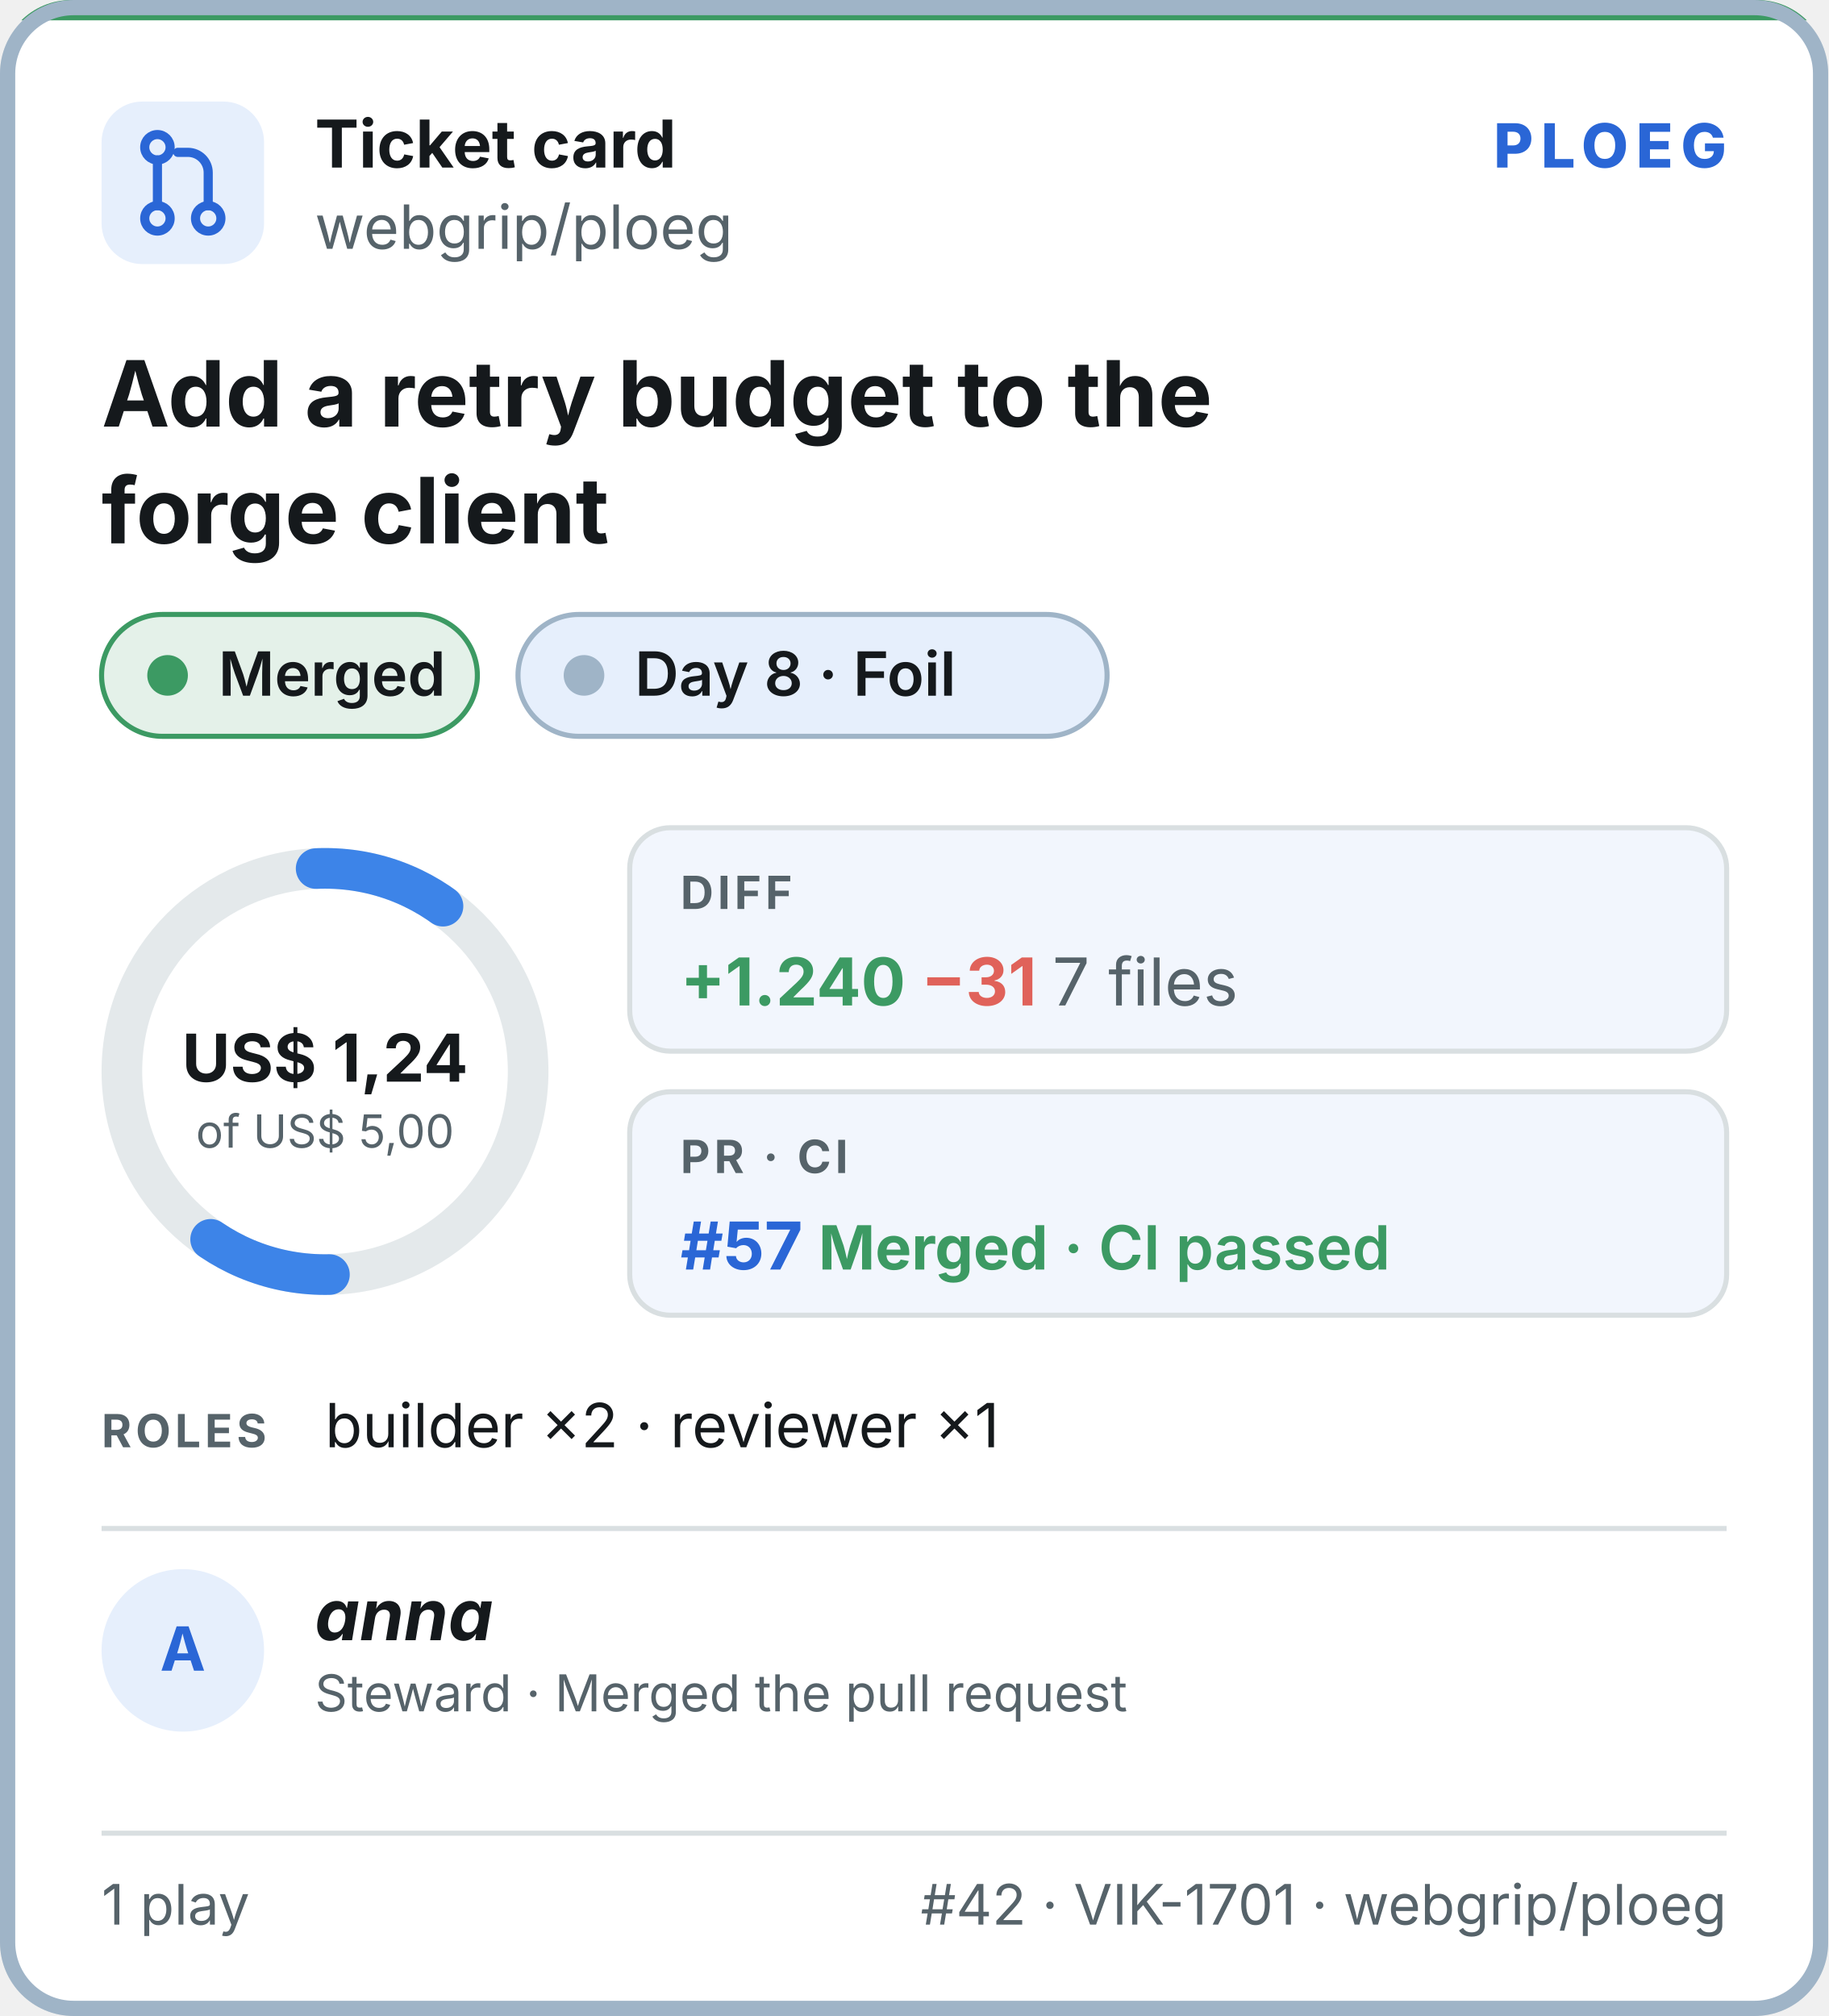
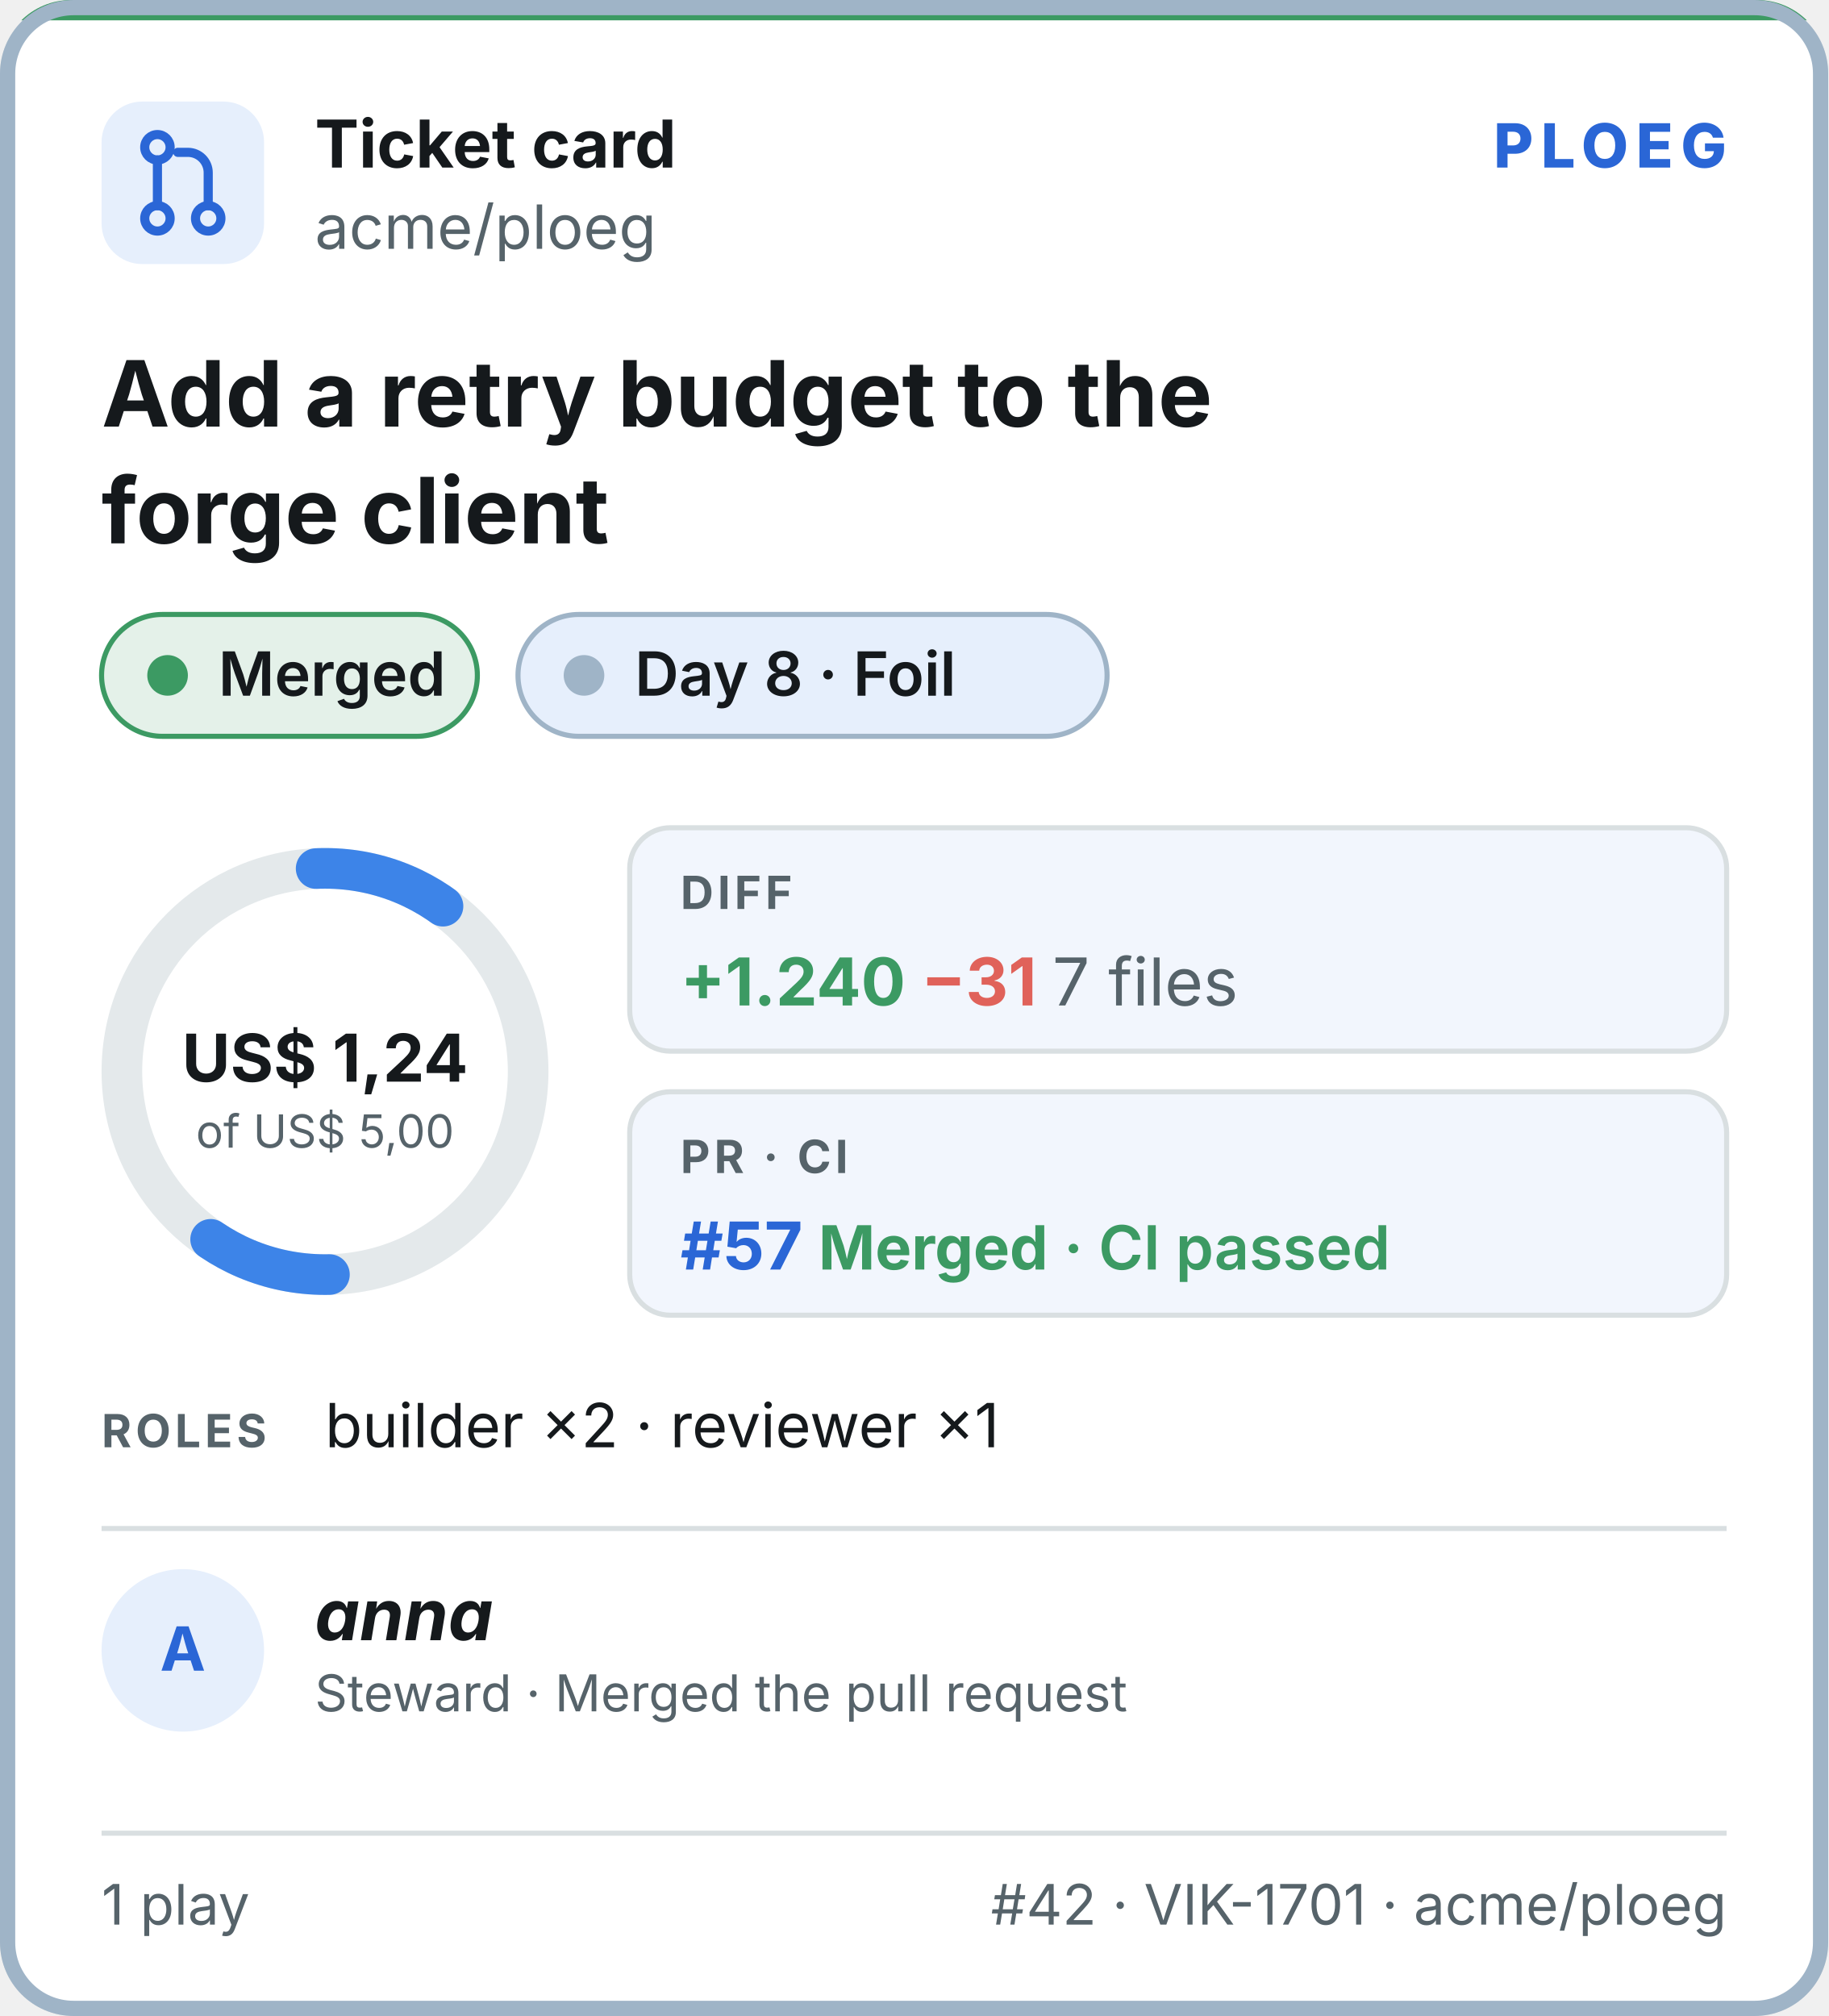
<svg xmlns="http://www.w3.org/2000/svg" width="360" height="397" viewBox="0 0 360 397" role="img" aria-labelledby="card-title card-desc">
  <defs>
    <clipPath id="card-clip">
      <rect x="0" y="0" width="360" height="397" rx="14" />
    </clipPath>
    <linearGradient id="card-sheen" x1="0" y1="0" x2="1" y2="1">
      <stop offset="0" stop-color="#FFFFFF" stop-opacity="0" />
      <stop offset="0.5" stop-color="#9FB4C7" stop-opacity="0.16" />
      <stop offset="1" stop-color="#FFFFFF" stop-opacity="0" />
    </linearGradient>
  </defs>
  <g font-family="Inter, -apple-system, 'Segoe UI', Roboto, Helvetica, Arial, sans-serif">
    <rect x="0.5" y="0.5" width="359" height="396" rx="14" fill="#FFFFFF" stroke="#D9DFE1" />
    <g clip-path="url(#card-clip)">
      <rect x="0" y="0" width="360" height="4" fill="#3C9A63" />
    </g>
    <rect x="1.5" y="1.5" width="357" height="394" rx="13" fill="none" stroke="#9FB4C7" stroke-width="3" data-finish="foil" />
    <rect x="20" y="20" width="32" height="32" rx="8" fill="#E6EFFC" />
    <g fill="none" stroke="#2A66D6" stroke-width="1.8" stroke-linecap="round">
      <circle cx="31" cy="29" r="2.5" />
      <circle cx="31" cy="43" r="2.5" />
      <circle cx="41" cy="43" r="2.5" />
      <path d="M31 31.5 V40.5 M41 40.5 V34 a4 4 0 0 0 -4 -4 H35" />
    </g>
    <text x="62" y="33" font-size="13" font-weight="700" fill="#15191C">Ticket card</text>
-     <text x="62" y="49" font-size="12" fill="#56636A">webgrip/ploeg</text>
+     <text x="62" y="49" font-size="12" fill="#56636A">acme/ploeg</text>
    <text x="340" y="33" font-size="12" font-weight="800" letter-spacing="1.5" text-anchor="end" fill="#2A66D6">PLOEG</text>
    <text x="20" y="84" font-size="18" font-weight="700" fill="#15191C">Add a retry budget to the</text>
    <text x="20" y="107" font-size="18" font-weight="700" fill="#15191C">forge client</text>
    <rect x="20" y="121" width="74" height="24" rx="12" fill="#3C9A63" fill-opacity="0.14" stroke="#3C9A63" />
    <circle cx="33" cy="133" r="4" fill="#3C9A63" />
    <text x="43" y="137" font-size="12" font-weight="600" fill="#15191C">Merged</text>
    <rect x="102" y="121" width="116" height="24" rx="12" fill="#E6EFFC" stroke="#9FB4C7" />
    <circle cx="115" cy="133" r="4" fill="#9FB4C7" />
    <text x="125" y="137" font-size="12" font-weight="600" fill="#15191C">Day 8 · Foil</text>
    <circle cx="64" cy="211" r="40" fill="none" stroke="#E4E9EB" stroke-width="8" />
    <circle cx="64" cy="211" r="40" fill="none" stroke="#3D84E8" stroke-width="8" stroke-linecap="round" pathLength="100" stroke-dasharray="24.8 100" transform="rotate(-90 64 211)" />
    <text x="64" y="213" font-size="13" font-weight="700" text-anchor="middle" fill="#15191C">US$ 1,24</text>
    <text x="64" y="226" font-size="9" text-anchor="middle" fill="#56636A">of US$ 5,00</text>
    <rect x="124" y="163" width="216" height="44" rx="8" fill="#E6EFFC" fill-opacity="0.5" stroke="#D9DFE1" />
    <text x="134" y="179" font-size="9" font-weight="700" letter-spacing="0.8" fill="#56636A">DIFF</text>
    <text x="134" y="198" font-size="13" font-weight="700">
      <tspan fill="#3C9A63">+1.240</tspan>
      <tspan fill="#E0625A">−31</tspan>
      <tspan font-weight="400" fill="#56636A">7 files</tspan>
    </text>
    <rect x="124" y="215" width="216" height="44" rx="8" fill="#E6EFFC" fill-opacity="0.5" stroke="#D9DFE1" />
    <text x="134" y="231" font-size="9" font-weight="700" letter-spacing="0.8" fill="#56636A">PR · CI</text>
    <text x="134" y="250" font-size="13" font-weight="700" fill="#2A66D6">#57 <tspan font-size="12" fill="#3C9A63">Merged</tspan>
      <tspan font-size="12" font-weight="600" fill="#3C9A63">· CI passed</tspan>
    </text>
    <text x="20" y="285" font-size="9" font-weight="700" letter-spacing="0.8" fill="#56636A">ROLES</text>
    <text x="64" y="285" font-size="12" fill="#15191C">builder ×2 · reviewer ×1</text>
    <line x1="20" y1="301" x2="340" y2="301" stroke="#D9DFE1" />
    <circle cx="36" cy="325" r="16" fill="#E6EFFC" />
    <text x="36" y="329" font-size="12" font-weight="700" text-anchor="middle" fill="#2A66D6">A</text>
    <text x="62" y="323" font-size="14" font-weight="700" font-style="italic" fill="#15191C">anna</text>
    <text x="62" y="337" font-size="10" fill="#56636A">Steward · Merged the pull request</text>
    <line x1="20" y1="361" x2="340" y2="361" stroke="#D9DFE1" />
    <text x="20" y="379" font-size="11" fill="#56636A">1 play</text>
-     <text x="340" y="379" font-size="11" text-anchor="end" fill="#56636A">#42 · VIK-1701 · webgrip/ploeg</text>
+     <text x="340" y="379" font-size="11" text-anchor="end" fill="#56636A">#42 · VIK-1701 · acme/ploeg</text>
  </g>
</svg>
